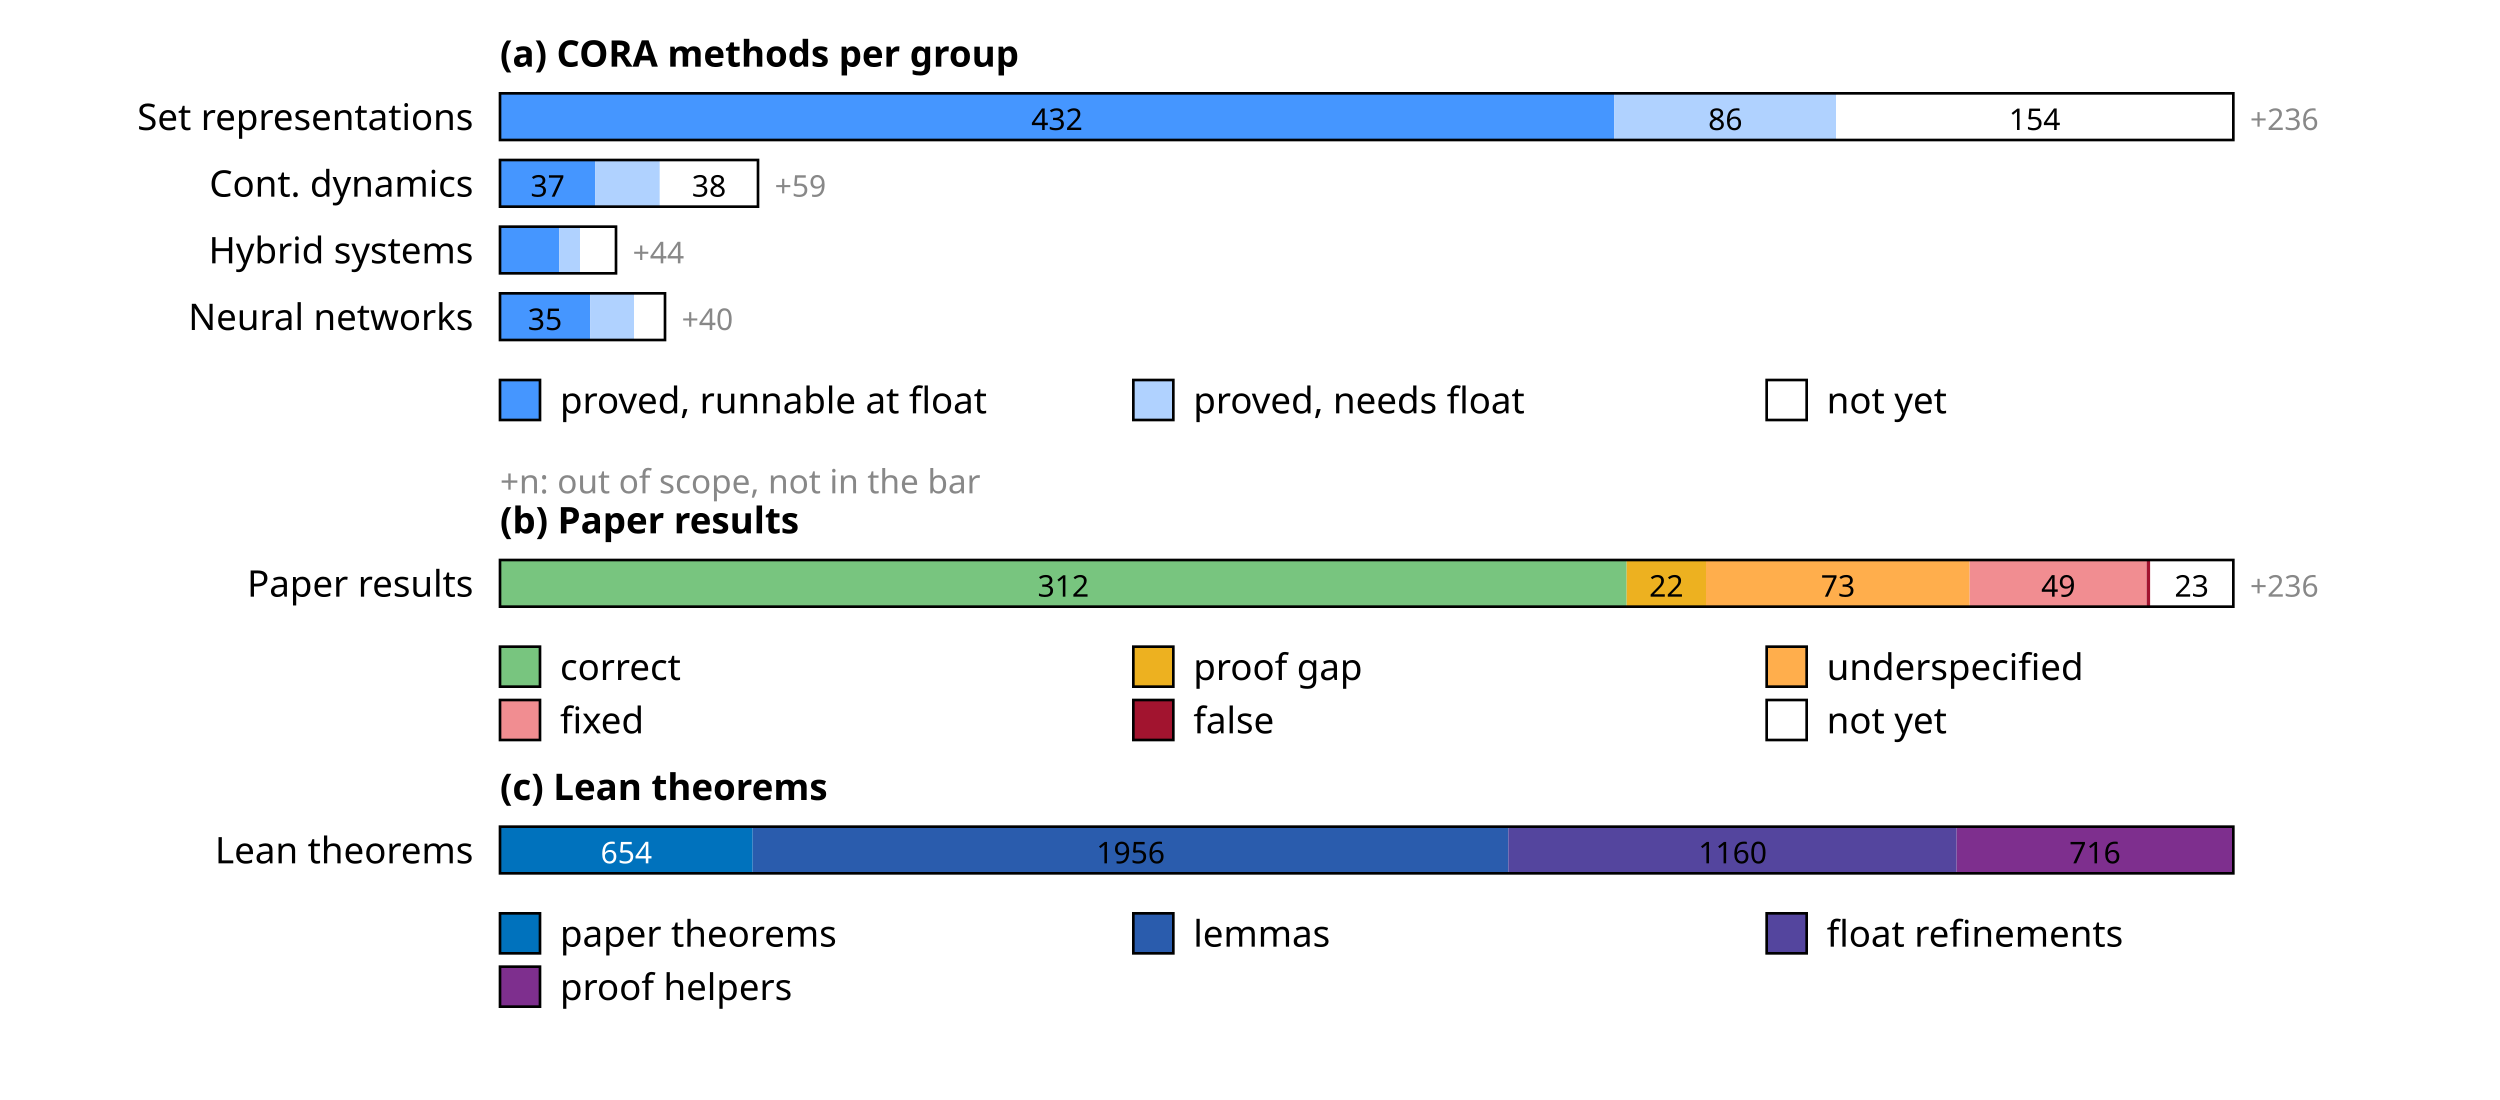
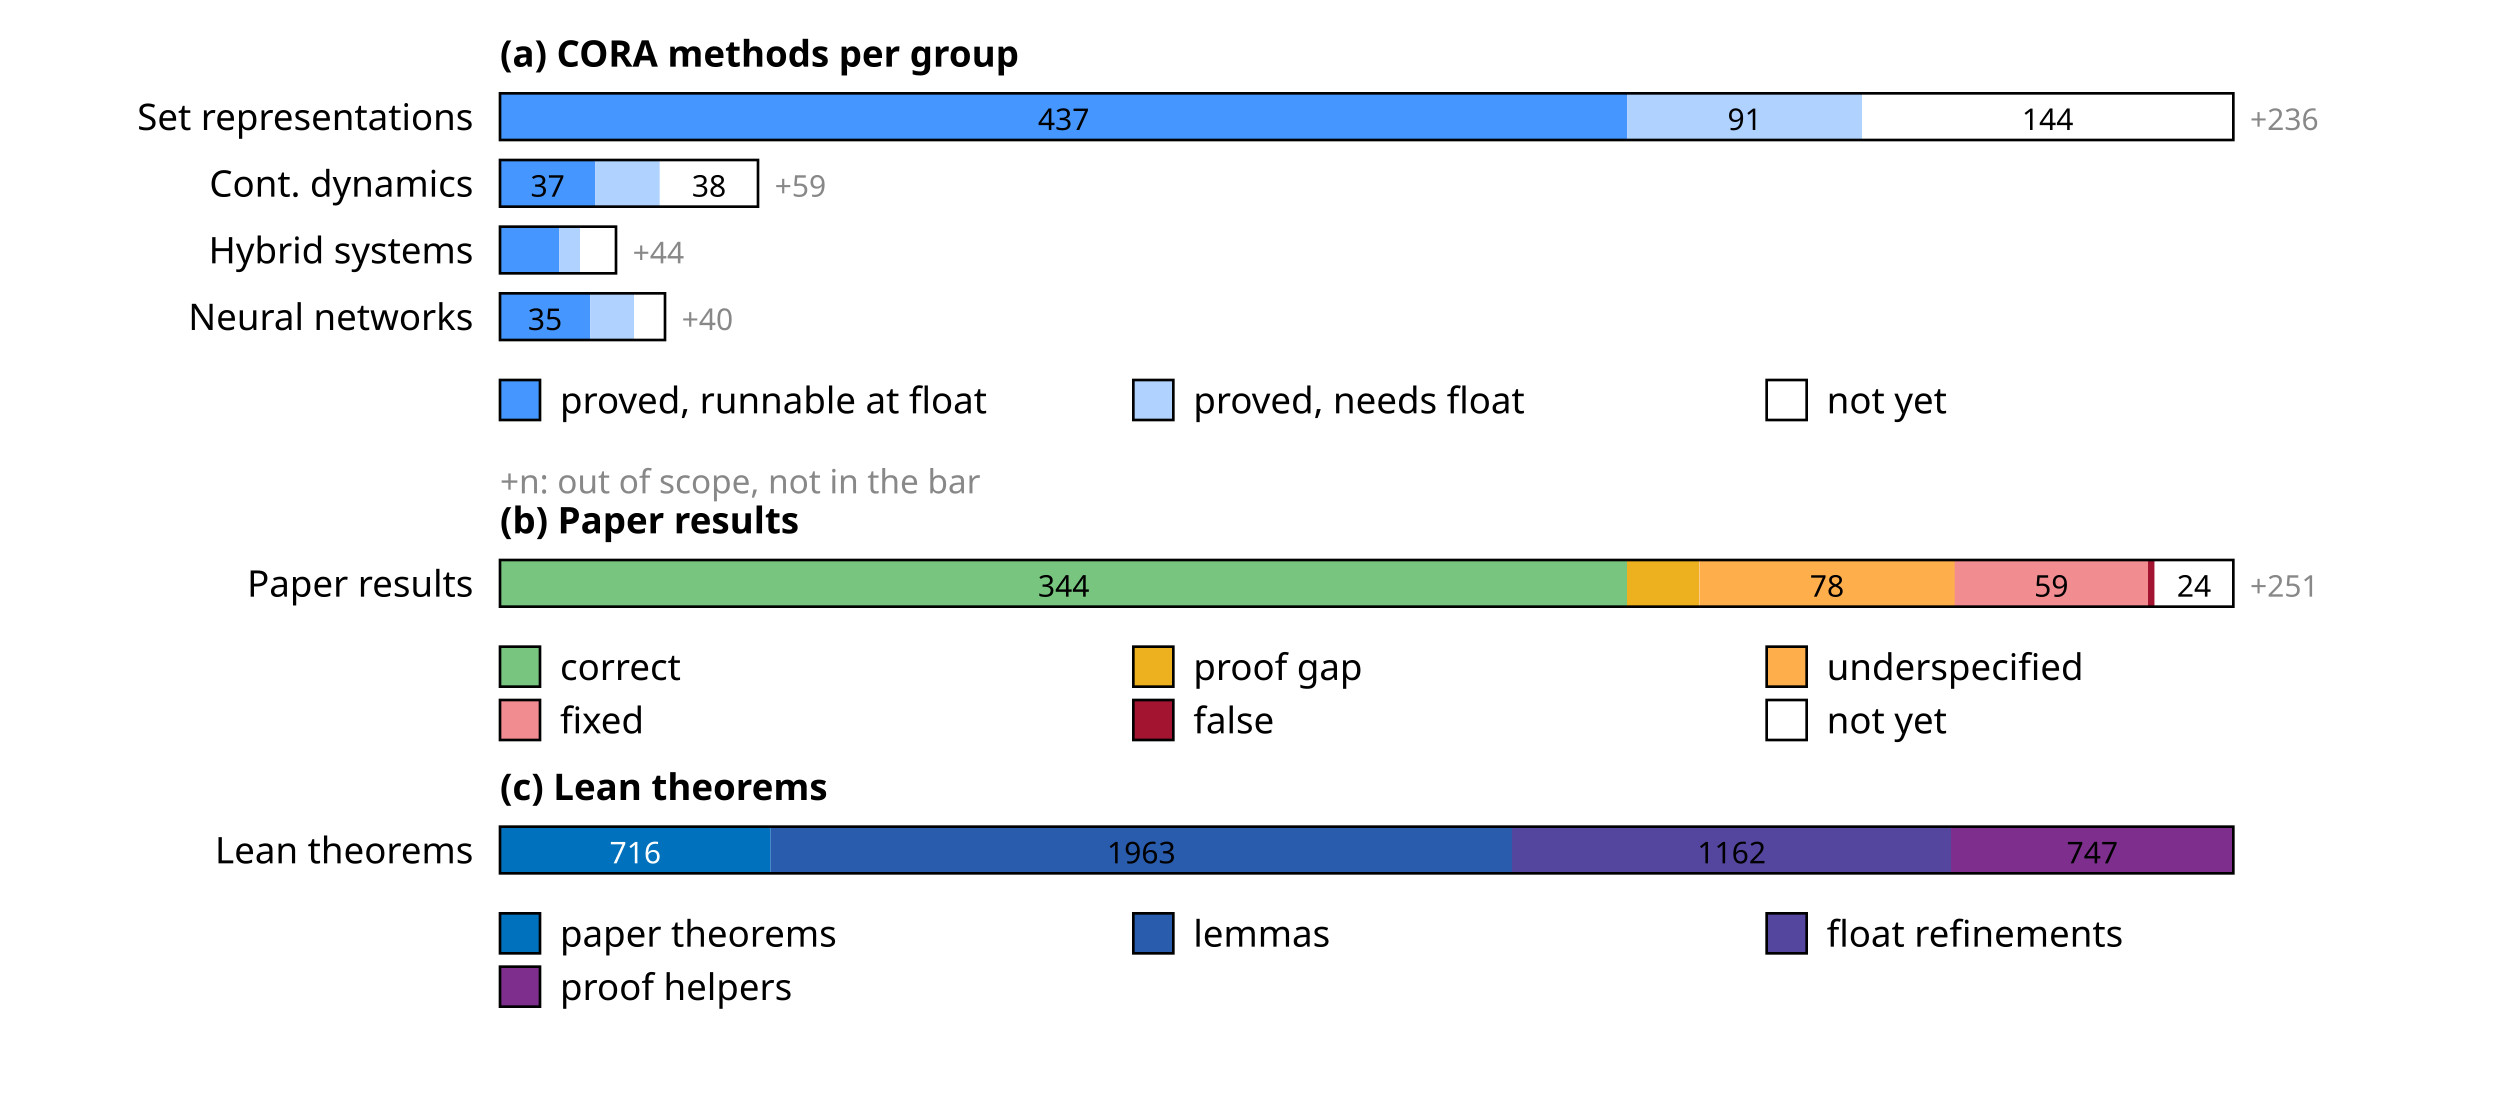
<svg xmlns="http://www.w3.org/2000/svg" width="750" height="330" font-family="sans-serif" font-size="11">
  <rect width="100%" height="100%" fill="white" />
  <text x="150" y="20" font-weight="bold">(a) CORA methods per group</text>
  <text x="142" y="39" text-anchor="end">Set representations</text>
-   <rect x="150.0" y="28" width="334.3" height="14" fill="rgb(69,150,255)" />
-   <text x="317.1" y="39" text-anchor="middle" font-size="9" fill="#000">432</text>
-   <rect x="484.3" y="28" width="66.5" height="14" fill="rgb(176,210,255)" />
-   <text x="517.6" y="39" text-anchor="middle" font-size="9" fill="#000">86</text>
-   <rect x="550.8" y="28" width="119.2" height="14" fill="rgb(255,255,255)" />
-   <text x="610.4" y="39" text-anchor="middle" font-size="9" fill="#000">154</text>
+   <rect x="150.0" y="28" width="338.2" height="14" fill="rgb(69,150,255)" />
+   <text x="319.1" y="39" text-anchor="middle" font-size="9" fill="#000">437</text>
+   <rect x="488.2" y="28" width="70.4" height="14" fill="rgb(176,210,255)" />
+   <text x="523.4" y="39" text-anchor="middle" font-size="9" fill="#000">91</text>
+   <rect x="558.6" y="28" width="111.4" height="14" fill="rgb(255,255,255)" />
+   <text x="614.3" y="39" text-anchor="middle" font-size="9" fill="#000">144</text>
  <rect x="150" y="28" width="520.0" height="14" fill="none" stroke="#000" stroke-width="0.8" />
  <text x="675.0" y="39" font-size="9" fill="#888">+236</text>
  <text x="142" y="59" text-anchor="end">Cont. dynamics</text>
  <rect x="150.0" y="48" width="28.6" height="14" fill="rgb(69,150,255)" />
  <text x="164.3" y="59" text-anchor="middle" font-size="9" fill="#000">37</text>
  <rect x="178.6" y="48" width="19.3" height="14" fill="rgb(176,210,255)" />
  <rect x="198.0" y="48" width="29.4" height="14" fill="rgb(255,255,255)" />
  <text x="212.7" y="59" text-anchor="middle" font-size="9" fill="#000">38</text>
  <rect x="150" y="48" width="77.4" height="14" fill="none" stroke="#000" stroke-width="0.8" />
  <text x="232.4" y="59" font-size="9" fill="#888">+59</text>
  <text x="142" y="79" text-anchor="end">Hybrid systems</text>
  <rect x="150.0" y="68" width="17.8" height="14" fill="rgb(69,150,255)" />
  <rect x="167.8" y="68" width="6.2" height="14" fill="rgb(176,210,255)" />
  <rect x="174.0" y="68" width="10.8" height="14" fill="rgb(255,255,255)" />
  <rect x="150" y="68" width="34.8" height="14" fill="none" stroke="#000" stroke-width="0.8" />
  <text x="189.8" y="79" font-size="9" fill="#888">+44</text>
  <text x="142" y="99" text-anchor="end">Neural networks</text>
  <rect x="150.0" y="88" width="27.1" height="14" fill="rgb(69,150,255)" />
  <text x="163.5" y="99" text-anchor="middle" font-size="9" fill="#000">35</text>
  <rect x="177.1" y="88" width="13.2" height="14" fill="rgb(176,210,255)" />
  <rect x="190.2" y="88" width="9.3" height="14" fill="rgb(255,255,255)" />
  <rect x="150" y="88" width="49.5" height="14" fill="none" stroke="#000" stroke-width="0.8" />
  <text x="204.5" y="99" font-size="9" fill="#888">+40</text>
  <rect x="150" y="114" width="12" height="12" fill="rgb(69,150,255)" stroke="#000" stroke-width="0.8" />
  <text x="168" y="124">proved, runnable at float</text>
  <rect x="340" y="114" width="12" height="12" fill="rgb(176,210,255)" stroke="#000" stroke-width="0.8" />
  <text x="358" y="124">proved, needs float</text>
  <rect x="530" y="114" width="12" height="12" fill="rgb(255,255,255)" stroke="#000" stroke-width="0.8" />
  <text x="548" y="124">not yet</text>
  <text x="150" y="148" font-size="10" fill="#888">+n: out of scope, not in the bar</text>
  <text x="150" y="160" font-weight="bold">(b) Paper results</text>
  <text x="142" y="179" text-anchor="end">Paper results</text>
-   <rect x="150.0" y="168" width="338.0" height="14" fill="rgb(120,197,127)" />
-   <text x="319.0" y="179" text-anchor="middle" font-size="9" fill="#000">312</text>
-   <rect x="488.0" y="168" width="23.8" height="14" fill="rgb(237,177,32)" />
-   <text x="499.9" y="179" text-anchor="middle" font-size="9" fill="#000">22</text>
-   <rect x="511.8" y="168" width="79.1" height="14" fill="rgb(255,174,76)" />
-   <text x="551.4" y="179" text-anchor="middle" font-size="9" fill="#000">73</text>
-   <rect x="590.9" y="168" width="53.1" height="14" fill="rgb(241,141,145)" />
-   <text x="617.5" y="179" text-anchor="middle" font-size="9" fill="#000">49</text>
-   <rect x="644.0" y="168" width="1.1" height="14" fill="rgb(162,20,47)" />
-   <rect x="645.1" y="168" width="24.9" height="14" fill="rgb(255,255,255)" />
-   <text x="657.5" y="179" text-anchor="middle" font-size="9" fill="#000">23</text>
+   <rect x="150.0" y="168" width="338.1" height="14" fill="rgb(120,197,127)" />
+   <text x="319.1" y="179" text-anchor="middle" font-size="9" fill="#000">344</text>
+   <rect x="488.1" y="168" width="21.6" height="14" fill="rgb(237,177,32)" />
+   <rect x="509.8" y="168" width="76.7" height="14" fill="rgb(255,174,76)" />
+   <text x="548.1" y="179" text-anchor="middle" font-size="9" fill="#000">78</text>
+   <rect x="586.4" y="168" width="58.0" height="14" fill="rgb(241,141,145)" />
+   <text x="615.4" y="179" text-anchor="middle" font-size="9" fill="#000">59</text>
+   <rect x="644.4" y="168" width="2.0" height="14" fill="rgb(162,20,47)" />
+   <rect x="646.4" y="168" width="23.6" height="14" fill="rgb(255,255,255)" />
+   <text x="658.2" y="179" text-anchor="middle" font-size="9" fill="#000">24</text>
  <rect x="150" y="168" width="520.0" height="14" fill="none" stroke="#000" stroke-width="0.8" />
-   <text x="675.0" y="179" font-size="9" fill="#888">+236</text>
+   <text x="675.0" y="179" font-size="9" fill="#888">+251</text>
  <rect x="150" y="194" width="12" height="12" fill="rgb(120,197,127)" stroke="#000" stroke-width="0.8" />
  <text x="168" y="204">correct</text>
  <rect x="340" y="194" width="12" height="12" fill="rgb(237,177,32)" stroke="#000" stroke-width="0.8" />
  <text x="358" y="204">proof gap</text>
  <rect x="530" y="194" width="12" height="12" fill="rgb(255,174,76)" stroke="#000" stroke-width="0.8" />
  <text x="548" y="204">underspecified</text>
  <rect x="150" y="210" width="12" height="12" fill="rgb(241,141,145)" stroke="#000" stroke-width="0.8" />
  <text x="168" y="220">fixed</text>
  <rect x="340" y="210" width="12" height="12" fill="rgb(162,20,47)" stroke="#000" stroke-width="0.8" />
  <text x="358" y="220">false</text>
  <rect x="530" y="210" width="12" height="12" fill="rgb(255,255,255)" stroke="#000" stroke-width="0.8" />
  <text x="548" y="220">not yet</text>
  <text x="150" y="240" font-weight="bold">(c) Lean theorems</text>
  <text x="142" y="259" text-anchor="end">Lean theorems</text>
-   <rect x="150.0" y="248" width="75.8" height="14" fill="rgb(0,114,189)" />
-   <text x="187.9" y="259" text-anchor="middle" font-size="9" fill="#fff">654</text>
-   <rect x="225.8" y="248" width="226.7" height="14" fill="rgb(42,92,173)" />
-   <text x="339.2" y="259" text-anchor="middle" font-size="9" fill="#000">1956</text>
-   <rect x="452.5" y="248" width="134.5" height="14" fill="rgb(84,69,158)" />
-   <text x="519.8" y="259" text-anchor="middle" font-size="9" fill="#000">1160</text>
-   <rect x="587.0" y="248" width="83.0" height="14" fill="rgb(126,47,142)" />
-   <text x="628.5" y="259" text-anchor="middle" font-size="9" fill="#000">716</text>
+   <rect x="150.0" y="248" width="81.2" height="14" fill="rgb(0,114,189)" />
+   <text x="190.6" y="259" text-anchor="middle" font-size="9" fill="#fff">716</text>
+   <rect x="231.2" y="248" width="222.5" height="14" fill="rgb(42,92,173)" />
+   <text x="342.4" y="259" text-anchor="middle" font-size="9" fill="#000">1963</text>
+   <rect x="453.6" y="248" width="131.7" height="14" fill="rgb(84,69,158)" />
+   <text x="519.5" y="259" text-anchor="middle" font-size="9" fill="#000">1162</text>
+   <rect x="585.3" y="248" width="84.7" height="14" fill="rgb(126,47,142)" />
+   <text x="627.7" y="259" text-anchor="middle" font-size="9" fill="#000">747</text>
  <rect x="150" y="248" width="520.0" height="14" fill="none" stroke="#000" stroke-width="0.8" />
  <rect x="150" y="274" width="12" height="12" fill="rgb(0,114,189)" stroke="#000" stroke-width="0.8" />
  <text x="168" y="284">paper theorems</text>
  <rect x="340" y="274" width="12" height="12" fill="rgb(42,92,173)" stroke="#000" stroke-width="0.8" />
  <text x="358" y="284">lemmas</text>
  <rect x="530" y="274" width="12" height="12" fill="rgb(84,69,158)" stroke="#000" stroke-width="0.8" />
  <text x="548" y="284">float refinements</text>
  <rect x="150" y="290" width="12" height="12" fill="rgb(126,47,142)" stroke="#000" stroke-width="0.8" />
  <text x="168" y="300">proof helpers</text>
</svg>
